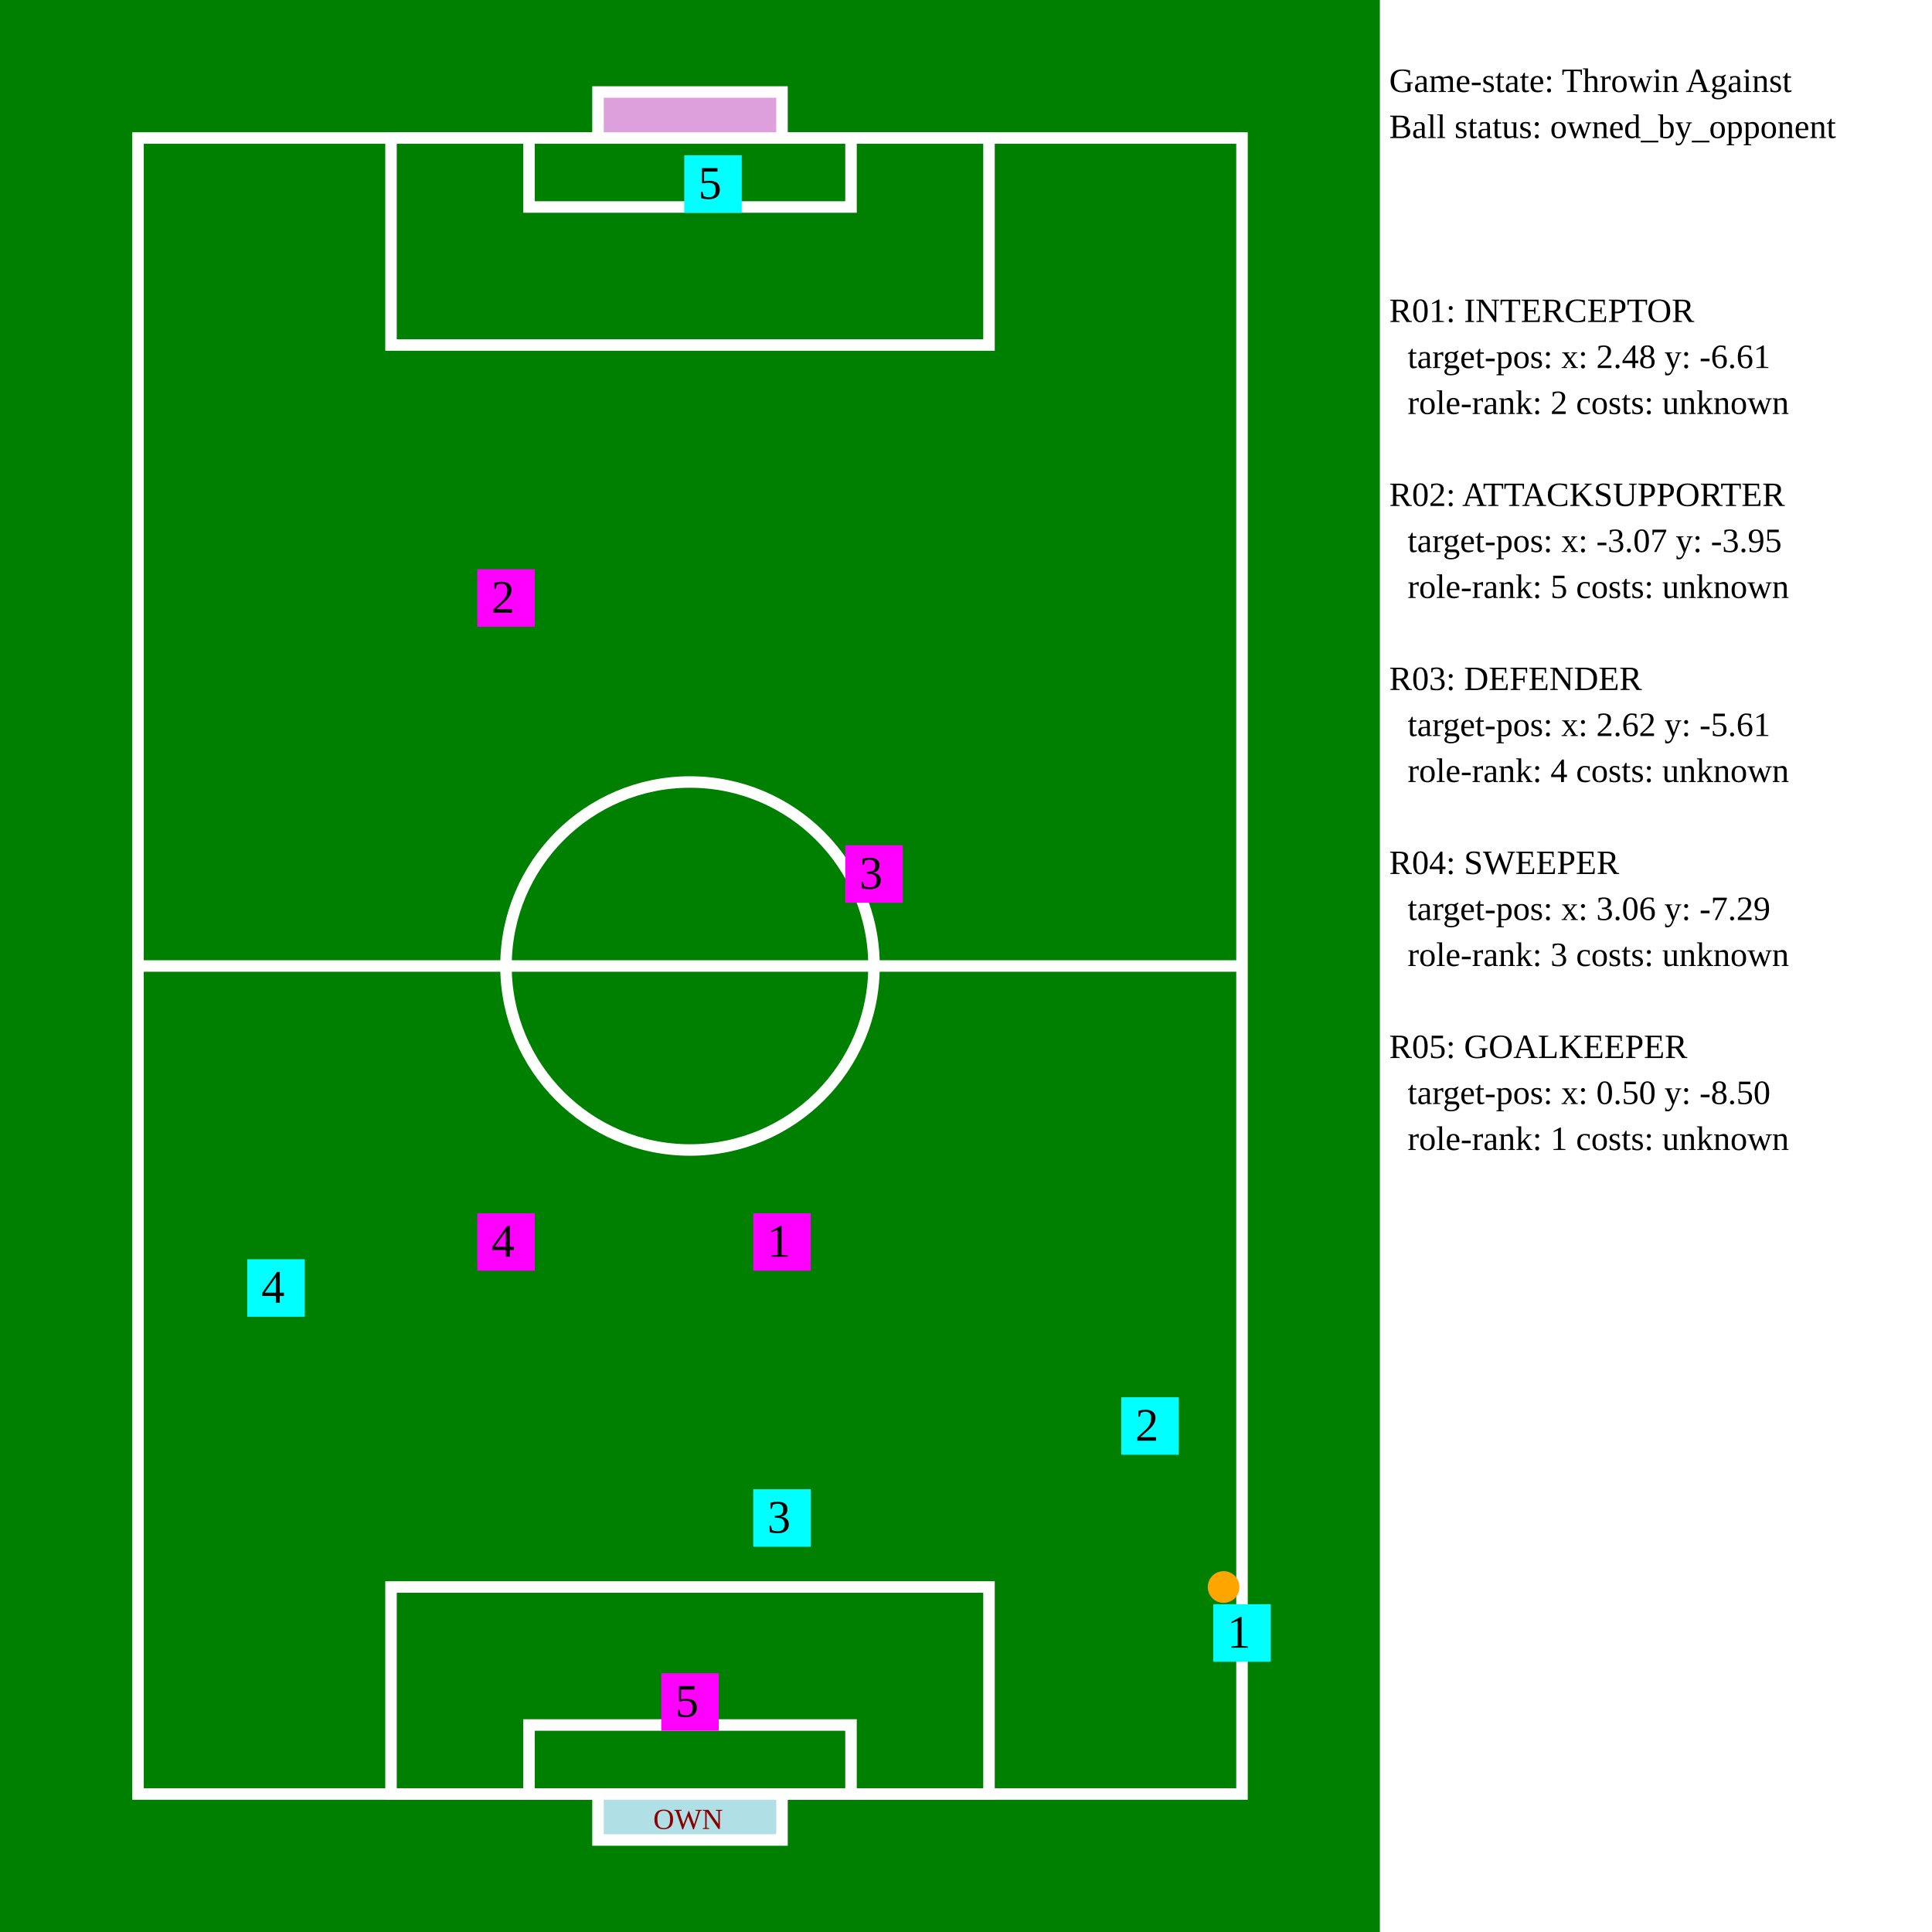
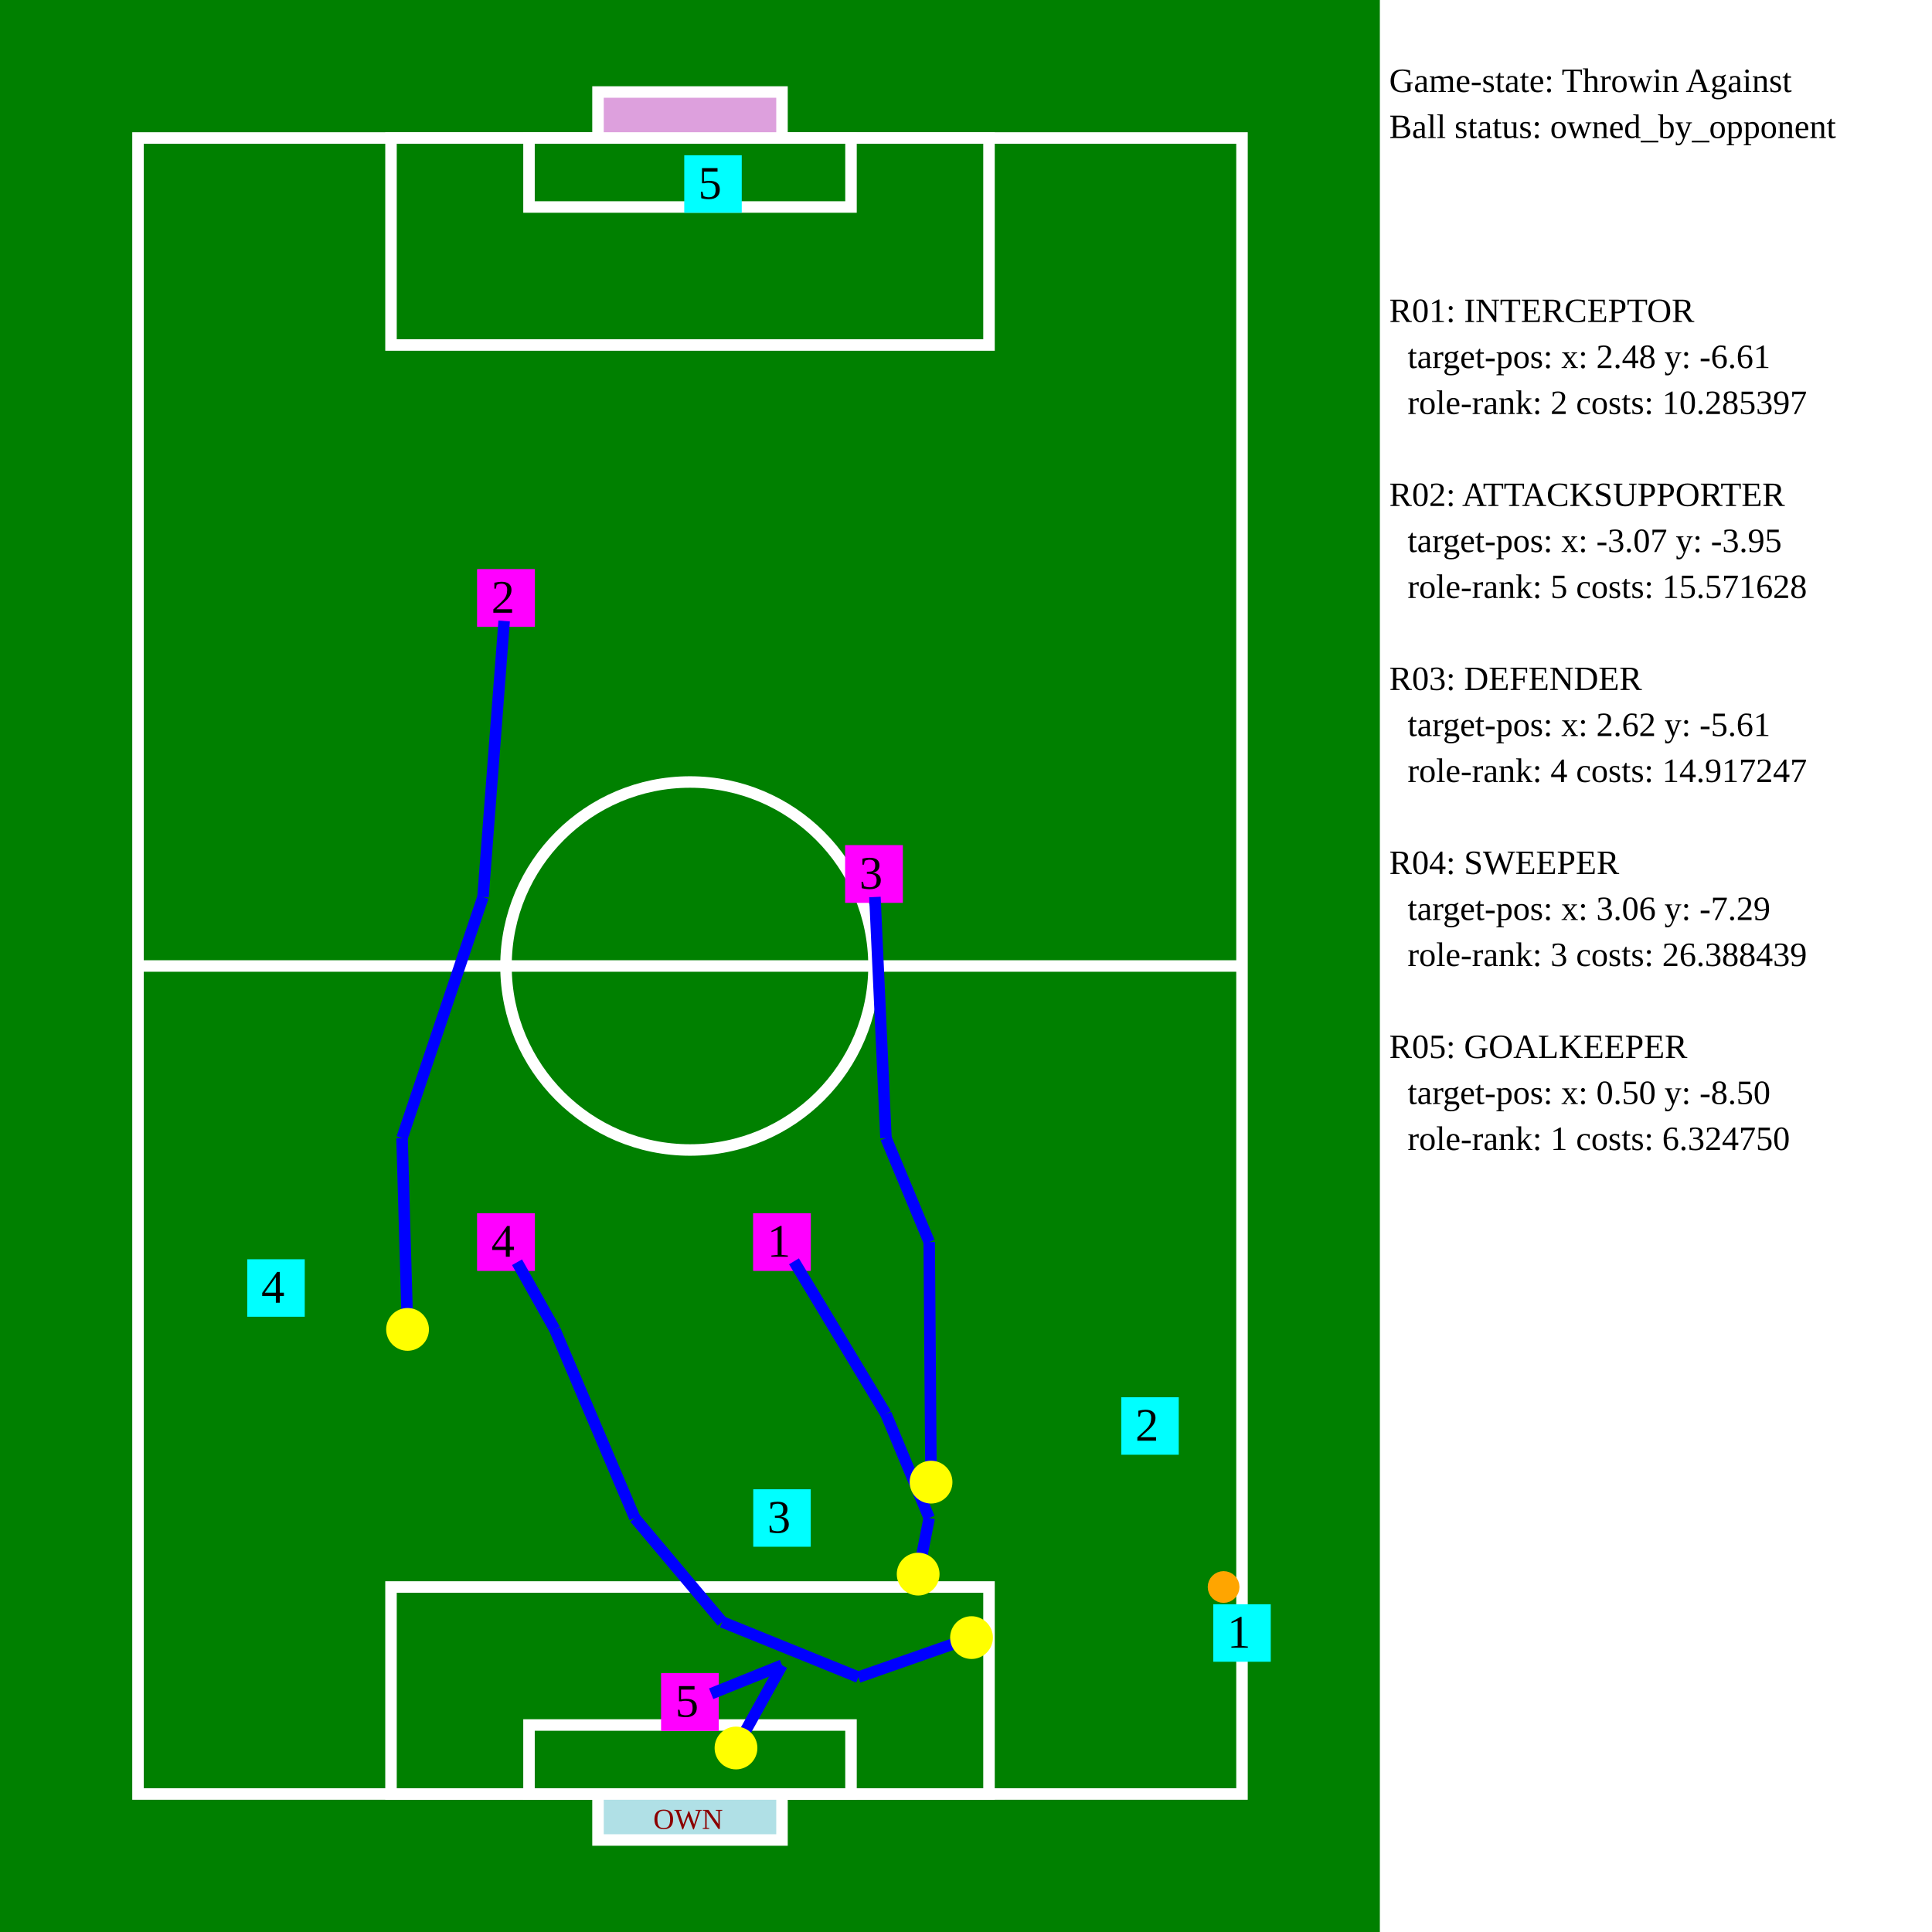
<svg xmlns="http://www.w3.org/2000/svg" width="21.00cm" height="21.00cm" version="1.1">
  <rect x="0cm" y="0cm" width="15.00cm" height="21.00cm" fill="green" stroke-width="0.02cm" />
  <rect x="15.00cm" y="0cm" width="6.00cm" height="21.00cm" fill="white" stroke-width="0.02cm" />
  <text x="15.10cm" y="1.00cm" font-size="14" font-weight-absolute="bold" fill="black">Game-state: Throwin Against</text>
  <text x="15.10cm" y="1.50cm" font-size="14" font-weight-absolute="bold" fill="black">Ball status: owned_by_opponent</text>
  <text x="15.10cm" y="3.50cm" font-size="14" font-weight-absolute="bold" fill="black">R01: INTERCEPTOR</text>
  <text x="15.30cm" y="4.00cm" font-size="14" font-weight-absolute="bold" fill="black">target-pos: x: 2.48 y: -6.61</text>
-   <text x="15.30cm" y="4.50cm" font-size="14" font-weight-absolute="bold" fill="black">role-rank: 2 costs: unknown</text>
+   <text x="15.30cm" y="4.50cm" font-size="14" font-weight-absolute="bold" fill="black">role-rank: 2 costs: 10.285397</text>
  <text x="15.10cm" y="5.50cm" font-size="14" font-weight-absolute="bold" fill="black">R02: ATTACKSUPPORTER</text>
  <text x="15.30cm" y="6.00cm" font-size="14" font-weight-absolute="bold" fill="black">target-pos: x: -3.07 y: -3.95</text>
-   <text x="15.30cm" y="6.50cm" font-size="14" font-weight-absolute="bold" fill="black">role-rank: 5 costs: unknown</text>
+   <text x="15.30cm" y="6.50cm" font-size="14" font-weight-absolute="bold" fill="black">role-rank: 5 costs: 15.571628</text>
  <text x="15.10cm" y="7.50cm" font-size="14" font-weight-absolute="bold" fill="black">R03: DEFENDER</text>
  <text x="15.30cm" y="8.00cm" font-size="14" font-weight-absolute="bold" fill="black">target-pos: x: 2.62 y: -5.61</text>
-   <text x="15.30cm" y="8.50cm" font-size="14" font-weight-absolute="bold" fill="black">role-rank: 4 costs: unknown</text>
+   <text x="15.30cm" y="8.50cm" font-size="14" font-weight-absolute="bold" fill="black">role-rank: 4 costs: 14.917247</text>
  <text x="15.10cm" y="9.50cm" font-size="14" font-weight-absolute="bold" fill="black">R04: SWEEPER</text>
  <text x="15.30cm" y="10.00cm" font-size="14" font-weight-absolute="bold" fill="black">target-pos: x: 3.06 y: -7.29</text>
-   <text x="15.30cm" y="10.50cm" font-size="14" font-weight-absolute="bold" fill="black">role-rank: 3 costs: unknown</text>
+   <text x="15.30cm" y="10.50cm" font-size="14" font-weight-absolute="bold" fill="black">role-rank: 3 costs: 26.388439</text>
  <text x="15.10cm" y="11.50cm" font-size="14" font-weight-absolute="bold" fill="black">R05: GOALKEEPER</text>
  <text x="15.30cm" y="12.00cm" font-size="14" font-weight-absolute="bold" fill="black">target-pos: x: 0.50 y: -8.50</text>
-   <text x="15.30cm" y="12.50cm" font-size="14" font-weight-absolute="bold" fill="black">role-rank: 1 costs: unknown</text>
+   <text x="15.30cm" y="12.50cm" font-size="14" font-weight-absolute="bold" fill="black">role-rank: 1 costs: 6.324750</text>
  <rect x="1.50cm" y="1.50cm" width="12.00cm" height="18.00cm" fill="none" stroke="white" stroke-width="0.125cm" />
  <line x1="1.50cm" y1="10.50cm" x2="13.50cm" y2="10.50cm" stroke-width="0.125cm" stroke="white" />
  <circle cx="7.50cm" cy="10.50cm" r="2.00cm" fill="none" stroke="white" stroke-width="0.125cm" />
  <rect x="4.25cm" y="1.50cm" width="6.50cm" height="2.25cm" fill="green" stroke="white" stroke-width="0.125cm" />
  <rect x="4.25cm" y="17.25cm" width="6.50cm" height="2.25cm" fill="green" stroke="white" stroke-width="0.125cm" />
  <rect x="5.75cm" y="1.50cm" width="3.50cm" height="0.75cm" fill="green" stroke="white" stroke-width="0.125cm" />
  <rect x="5.75cm" y="18.75cm" width="3.50cm" height="0.75cm" fill="green" stroke="white" stroke-width="0.125cm" />
  <rect x="6.50cm" y="1.00cm" width="2.00cm" height="0.50cm" fill="plum" stroke="white" stroke-width="0.125cm" />
  <rect x="6.50cm" y="19.50cm" width="2.00cm" height="0.50cm" fill="powderblue" stroke="white" stroke-width="0.125cm" />
  <text x="7.10cm" y="19.88cm" fill="darkred">OWN</text>
  <rect x="13.25cm" y="17.50cm" width="0.50cm" height="0.50cm" fill="cyan" stroke="cyan" stroke-width="0.125cm" />
  <text x="13.34cm" y="17.91cm" font-size="large" font-weight-absolute="bold" fill="black">1</text>
  <rect x="12.25cm" y="15.25cm" width="0.50cm" height="0.50cm" fill="cyan" stroke="cyan" stroke-width="0.125cm" />
  <text x="12.34cm" y="15.66cm" font-size="large" font-weight-absolute="bold" fill="black">2</text>
  <rect x="8.25cm" y="16.25cm" width="0.50cm" height="0.50cm" fill="cyan" stroke="cyan" stroke-width="0.125cm" />
  <text x="8.34cm" y="16.66cm" font-size="large" font-weight-absolute="bold" fill="black">3</text>
  <rect x="2.75cm" y="13.75cm" width="0.50cm" height="0.50cm" fill="cyan" stroke="cyan" stroke-width="0.125cm" />
  <text x="2.84cm" y="14.16cm" font-size="large" font-weight-absolute="bold" fill="black">4</text>
  <rect x="7.50cm" y="1.75cm" width="0.50cm" height="0.50cm" fill="cyan" stroke="cyan" stroke-width="0.125cm" />
  <text x="7.59cm" y="2.16cm" font-size="large" font-weight-absolute="bold" fill="black">5</text>
  <rect x="8.25cm" y="13.25cm" width="0.50cm" height="0.50cm" fill="magenta" stroke="magenta" stroke-width="0.125cm" />
  <rect x="5.25cm" y="6.25cm" width="0.50cm" height="0.50cm" fill="magenta" stroke="magenta" stroke-width="0.125cm" />
  <rect x="9.25cm" y="9.25cm" width="0.50cm" height="0.50cm" fill="magenta" stroke="magenta" stroke-width="0.125cm" />
  <rect x="5.25cm" y="13.25cm" width="0.50cm" height="0.50cm" fill="magenta" stroke="magenta" stroke-width="0.125cm" />
  <rect x="7.25cm" y="18.25cm" width="0.50cm" height="0.50cm" fill="magenta" stroke="magenta" stroke-width="0.125cm" />
+   <rect x="8.25cm" y="13.25cm" width="0.50cm" height="0.50cm" fill="magenta" stroke="magenta" stroke-width="0.125cm" />
+   <line x1="8.63cm" y1="13.71cm" x2="9.63cm" y2="15.37cm" stroke-width="0.125cm" stroke="blue" />
+   <line x1="9.63cm" y1="15.37cm" x2="10.10cm" y2="16.50cm" stroke-width="0.125cm" stroke="blue" />
+   <line x1="10.10cm" y1="16.50cm" x2="9.98cm" y2="17.11cm" stroke-width="0.125cm" stroke="blue" />
+   <circle cx="9.98cm" cy="17.11cm" r="0.17cm" fill="yellow" stroke="yellow" stroke-width="0.125cm" />
+   <rect x="5.25cm" y="6.25cm" width="0.50cm" height="0.50cm" fill="magenta" stroke="magenta" stroke-width="0.125cm" />
+   <line x1="5.48cm" y1="6.75cm" x2="5.25cm" y2="9.75cm" stroke-width="0.125cm" stroke="blue" />
+   <line x1="5.25cm" y1="9.75cm" x2="4.37cm" y2="12.37cm" stroke-width="0.125cm" stroke="blue" />
+   <line x1="4.37cm" y1="12.37cm" x2="4.43cm" y2="14.45cm" stroke-width="0.125cm" stroke="blue" />
+   <circle cx="4.43cm" cy="14.45cm" r="0.17cm" fill="yellow" stroke="yellow" stroke-width="0.125cm" />
+   <rect x="9.25cm" y="9.25cm" width="0.50cm" height="0.50cm" fill="magenta" stroke="magenta" stroke-width="0.125cm" />
+   <line x1="9.51cm" y1="9.75cm" x2="9.63cm" y2="12.37cm" stroke-width="0.125cm" stroke="blue" />
+   <line x1="9.63cm" y1="12.37cm" x2="10.10cm" y2="13.50cm" stroke-width="0.125cm" stroke="blue" />
+   <line x1="10.10cm" y1="13.50cm" x2="10.12cm" y2="16.11cm" stroke-width="0.125cm" stroke="blue" />
+   <circle cx="10.12cm" cy="16.11cm" r="0.17cm" fill="yellow" stroke="yellow" stroke-width="0.125cm" />
+   <rect x="5.25cm" y="13.25cm" width="0.50cm" height="0.50cm" fill="magenta" stroke="magenta" stroke-width="0.125cm" />
+   <line x1="5.62cm" y1="13.72cm" x2="6.03cm" y2="14.45cm" stroke-width="0.125cm" stroke="blue" />
+   <line x1="6.03cm" y1="14.45cm" x2="6.90cm" y2="16.50cm" stroke-width="0.125cm" stroke="blue" />
+   <line x1="6.90cm" y1="16.50cm" x2="7.85cm" y2="17.63cm" stroke-width="0.125cm" stroke="blue" />
+   <line x1="7.85cm" y1="17.63cm" x2="9.33cm" y2="18.23cm" stroke-width="0.125cm" stroke="blue" />
+   <line x1="9.33cm" y1="18.23cm" x2="10.56cm" y2="17.80cm" stroke-width="0.125cm" stroke="blue" />
+   <circle cx="10.56cm" cy="17.80cm" r="0.17cm" fill="yellow" stroke="yellow" stroke-width="0.125cm" />
+   <rect x="7.25cm" y="18.25cm" width="0.50cm" height="0.50cm" fill="magenta" stroke="magenta" stroke-width="0.125cm" />
+   <line x1="7.73cm" y1="18.41cm" x2="8.50cm" y2="18.10cm" stroke-width="0.125cm" stroke="blue" />
+   <line x1="8.50cm" y1="18.10cm" x2="8.00cm" y2="19.00cm" stroke-width="0.125cm" stroke="blue" />
+   <circle cx="8.00cm" cy="19.00cm" r="0.17cm" fill="yellow" stroke="yellow" stroke-width="0.125cm" />
  <text x="8.34cm" y="13.66cm" font-size="large" font-weight-absolute="bold" fill="black">1</text>
  <text x="5.34cm" y="6.66cm" font-size="large" font-weight-absolute="bold" fill="black">2</text>
  <text x="9.34cm" y="9.66cm" font-size="large" font-weight-absolute="bold" fill="black">3</text>
  <text x="5.34cm" y="13.66cm" font-size="large" font-weight-absolute="bold" fill="black">4</text>
  <text x="7.34cm" y="18.66cm" font-size="large" font-weight-absolute="bold" fill="black">5</text>
  <circle cx="13.30cm" cy="17.25cm" r="0.11cm" fill="orange" stroke="orange" stroke-width="0.125cm" />
</svg>
